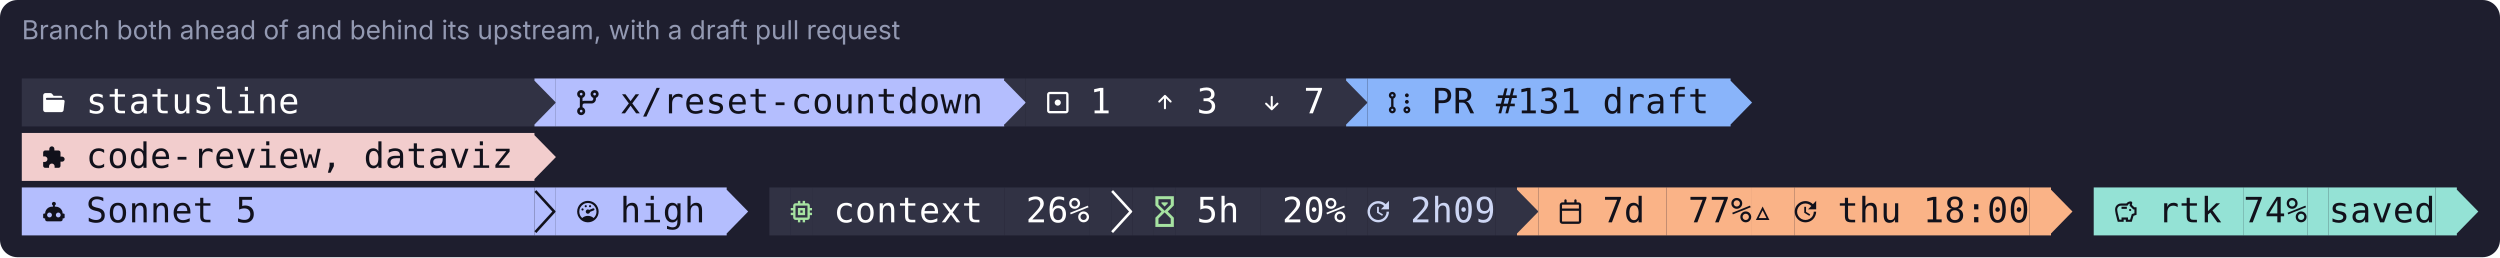
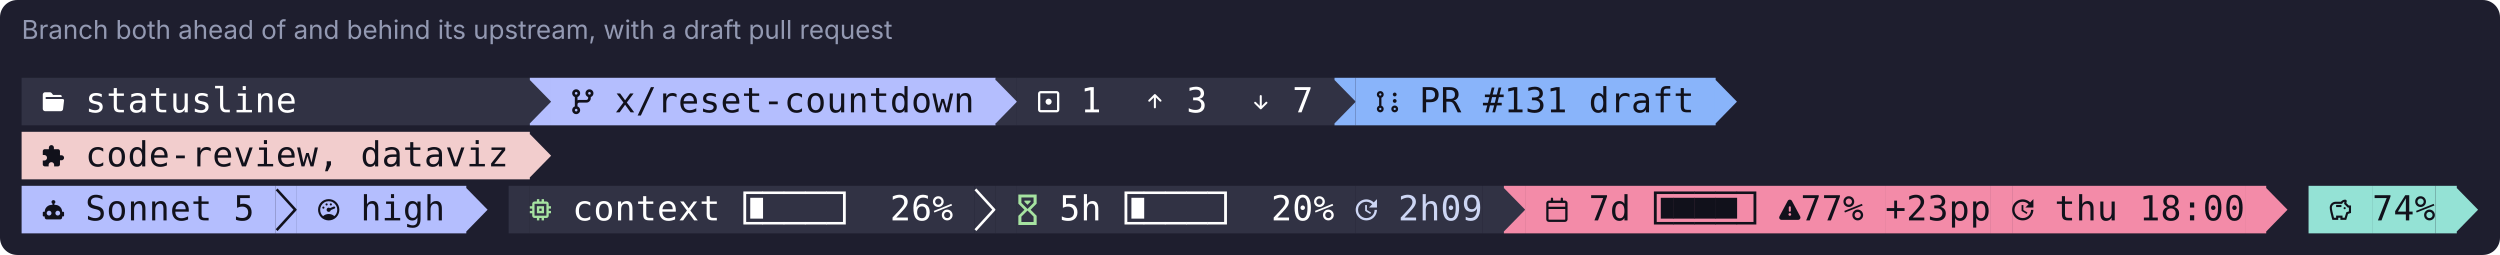
- <svg xmlns="http://www.w3.org/2000/svg" width="1147" height="118" viewBox="0 0 1147 118" role="img" aria-label="Branch both ahead of and behind its upstream, with a draft pull request">
-   <rect width="1147" height="118" rx="8" fill="#1e1e2e" />
+ <svg xmlns="http://www.w3.org/2000/svg" width="1157" height="118" viewBox="0 0 1157 118" role="img" aria-label="Branch both ahead of and behind its upstream, with a draft pull request">
+   <rect width="1157" height="118" rx="8" fill="#1e1e2e" />
  <text x="10" y="18" font-family="-apple-system,Segoe UI,system-ui,sans-serif" font-size="12" fill="#9399b2">Branch both ahead of and behind its upstream, with a draft pull request</text>
  <rect x="10.00" y="36" width="235.20" height="22" fill="rgb(49,50,68)" />
  <path d="M133 1134H400Q466 1134 507 1080L576 989Q582 981 591 981H991Q1022 981 1045 959Q1068 936 1067 905V867H210Q187 867 170.0 850.0Q153 833 153 810Q153 786 170.0 769.0Q187 752 210 752H1123Q1154 752 1177 730Q1200 707 1199 676Q1199 670 1199 667L1144 200Q1144 144 1105.0 105.0Q1066 66 1010 66H133Q78 66 39.0 105.0Q0 144 0 200V1000Q0 1056 39.0 1095.0Q78 1134 133 1134Z" fill="rgb(255,255,255)" transform="translate(19.80 52.00) scale(0.00821 -0.00821)" />
  <text x="44.30" y="52" text-anchor="middle" font-family="ui-monospace,SFMono-Regular,Menlo,Consolas,monospace" font-size="16" fill="rgb(255,255,255)">s</text>
  <text x="54.10" y="52" text-anchor="middle" font-family="ui-monospace,SFMono-Regular,Menlo,Consolas,monospace" font-size="16" fill="rgb(255,255,255)">t</text>
  <text x="63.90" y="52" text-anchor="middle" font-family="ui-monospace,SFMono-Regular,Menlo,Consolas,monospace" font-size="16" fill="rgb(255,255,255)">a</text>
  <text x="73.70" y="52" text-anchor="middle" font-family="ui-monospace,SFMono-Regular,Menlo,Consolas,monospace" font-size="16" fill="rgb(255,255,255)">t</text>
  <text x="83.50" y="52" text-anchor="middle" font-family="ui-monospace,SFMono-Regular,Menlo,Consolas,monospace" font-size="16" fill="rgb(255,255,255)">u</text>
  <text x="93.30" y="52" text-anchor="middle" font-family="ui-monospace,SFMono-Regular,Menlo,Consolas,monospace" font-size="16" fill="rgb(255,255,255)">s</text>
  <text x="103.10" y="52" text-anchor="middle" font-family="ui-monospace,SFMono-Regular,Menlo,Consolas,monospace" font-size="16" fill="rgb(255,255,255)">l</text>
  <text x="112.90" y="52" text-anchor="middle" font-family="ui-monospace,SFMono-Regular,Menlo,Consolas,monospace" font-size="16" fill="rgb(255,255,255)">i</text>
  <text x="122.70" y="52" text-anchor="middle" font-family="ui-monospace,SFMono-Regular,Menlo,Consolas,monospace" font-size="16" fill="rgb(255,255,255)">n</text>
  <text x="132.50" y="52" text-anchor="middle" font-family="ui-monospace,SFMono-Regular,Menlo,Consolas,monospace" font-size="16" fill="rgb(255,255,255)">e</text>
  <rect x="245.20" y="36" width="9.80" height="22" fill="rgb(180,190,254)" />
  <path d="M-72 1812H13L1200 602L13 -612H-72Z" fill="rgb(49,50,68)" transform="translate(245.20 52.00) scale(0.00821 -0.00821)" />
  <rect x="255.00" y="36" width="205.80" height="22" fill="rgb(180,190,254)" />
  <path d="M750 1076Q750 1168 816.0 1234.0Q882 1300 975.0 1300.0Q1068 1300 1134.0 1234.0Q1200 1168 1200 1076Q1200 1004 1158 944Q1116 886 1049 864V800Q1049 698 976 624Q903 550 800 550H400Q359 550 329 522Q299 492 300 450V338Q366 314 408.0 256.0Q450 198 450 126Q450 32 384.0 -34.0Q318 -100 225 -100Q132 -100 66 -34Q0 32 0 126Q0 198 42.0 256.0Q84 314 150 338V864Q84 888 42.0 946.0Q0 1004 0 1076Q0 1168 66.0 1234.0Q132 1300 225.0 1300.0Q318 1300 384.0 1234.0Q450 1168 450 1076Q450 1004 408.0 946.0Q366 888 300 864V680Q348 700 400 700H800Q841 700 871.0 730.0Q901 760 900 800V864Q834 888 792.0 946.0Q750 1004 750 1076ZM225 1000Q255 1000 277.0 1022.0Q299 1044 300 1076Q300 1106 278.0 1128.0Q256 1150 225.0 1150.0Q194 1150 172.0 1128.0Q150 1106 150.0 1075.0Q150 1044 172.0 1022.0Q194 1000 225 1000ZM975 1000Q1005 1000 1027.0 1022.0Q1049 1044 1049.0 1075.0Q1049 1106 1028 1128Q1006 1150 975.0 1150.0Q944 1150 922.0 1128.0Q900 1106 900.0 1075.0Q900 1044 922.0 1022.0Q944 1000 975 1000ZM225 50Q255 50 277 72Q299 94 300 126Q300 156 278.0 178.0Q256 200 225.0 200.0Q194 200 172.0 178.0Q150 156 150.0 125.0Q150 94 172.0 72.0Q194 50 225 50Z" fill="rgb(17,17,27)" transform="translate(264.80 52.00) scale(0.00821 -0.00821)" />
  <text x="289.30" y="52" text-anchor="middle" font-family="ui-monospace,SFMono-Regular,Menlo,Consolas,monospace" font-size="16" fill="rgb(17,17,27)">x</text>
  <text x="299.10" y="52" text-anchor="middle" font-family="ui-monospace,SFMono-Regular,Menlo,Consolas,monospace" font-size="16" fill="rgb(17,17,27)">/</text>
  <text x="308.90" y="52" text-anchor="middle" font-family="ui-monospace,SFMono-Regular,Menlo,Consolas,monospace" font-size="16" fill="rgb(17,17,27)">r</text>
  <text x="318.70" y="52" text-anchor="middle" font-family="ui-monospace,SFMono-Regular,Menlo,Consolas,monospace" font-size="16" fill="rgb(17,17,27)">e</text>
  <text x="328.50" y="52" text-anchor="middle" font-family="ui-monospace,SFMono-Regular,Menlo,Consolas,monospace" font-size="16" fill="rgb(17,17,27)">s</text>
  <text x="338.30" y="52" text-anchor="middle" font-family="ui-monospace,SFMono-Regular,Menlo,Consolas,monospace" font-size="16" fill="rgb(17,17,27)">e</text>
  <text x="348.10" y="52" text-anchor="middle" font-family="ui-monospace,SFMono-Regular,Menlo,Consolas,monospace" font-size="16" fill="rgb(17,17,27)">t</text>
  <text x="357.90" y="52" text-anchor="middle" font-family="ui-monospace,SFMono-Regular,Menlo,Consolas,monospace" font-size="16" fill="rgb(17,17,27)">-</text>
  <text x="367.70" y="52" text-anchor="middle" font-family="ui-monospace,SFMono-Regular,Menlo,Consolas,monospace" font-size="16" fill="rgb(17,17,27)">c</text>
  <text x="377.50" y="52" text-anchor="middle" font-family="ui-monospace,SFMono-Regular,Menlo,Consolas,monospace" font-size="16" fill="rgb(17,17,27)">o</text>
  <text x="387.30" y="52" text-anchor="middle" font-family="ui-monospace,SFMono-Regular,Menlo,Consolas,monospace" font-size="16" fill="rgb(17,17,27)">u</text>
  <text x="397.10" y="52" text-anchor="middle" font-family="ui-monospace,SFMono-Regular,Menlo,Consolas,monospace" font-size="16" fill="rgb(17,17,27)">n</text>
  <text x="406.90" y="52" text-anchor="middle" font-family="ui-monospace,SFMono-Regular,Menlo,Consolas,monospace" font-size="16" fill="rgb(17,17,27)">t</text>
  <text x="416.70" y="52" text-anchor="middle" font-family="ui-monospace,SFMono-Regular,Menlo,Consolas,monospace" font-size="16" fill="rgb(17,17,27)">d</text>
  <text x="426.50" y="52" text-anchor="middle" font-family="ui-monospace,SFMono-Regular,Menlo,Consolas,monospace" font-size="16" fill="rgb(17,17,27)">o</text>
  <text x="436.30" y="52" text-anchor="middle" font-family="ui-monospace,SFMono-Regular,Menlo,Consolas,monospace" font-size="16" fill="rgb(17,17,27)">w</text>
  <text x="446.10" y="52" text-anchor="middle" font-family="ui-monospace,SFMono-Regular,Menlo,Consolas,monospace" font-size="16" fill="rgb(17,17,27)">n</text>
  <rect x="460.80" y="36" width="9.80" height="22" fill="rgb(49,50,68)" />
  <path d="M-72 1812H13L1200 602L13 -612H-72Z" fill="rgb(180,190,254)" transform="translate(460.80 52.00) scale(0.00821 -0.00821)" />
  <rect x="470.60" y="36" width="147.00" height="22" fill="rgb(49,50,68)" />
  <path d="M1050 1200Q1112 1200 1156 1157Q1200 1113 1200 1050V150Q1200 87 1156 44Q1112 0 1050 0H150Q88 0 44.0 44.0Q0 88 0 150V1050Q0 1113 44.0 1157.0Q88 1201 150 1200ZM150 1072Q142 1072 134 1065Q128 1059 128 1050V150Q128 141 134.0 135.0Q140 129 150 129H1050Q1058 129 1066 135Q1070 141 1070 150V1050Q1070 1059 1066 1065Q1060 1071 1050 1072ZM600 429H596Q524 429 474.0 479.0Q424 529 424.0 600.0Q424 671 474.0 721.0Q524 771 596 771H600Q670 770 719.0 720.0Q768 670 768.0 600.0Q768 530 719.0 480.0Q670 430 600 429Z" fill="rgb(255,255,255)" transform="translate(480.40 52.00) scale(0.00821 -0.00821)" />
  <text x="504.90" y="52" text-anchor="middle" font-family="ui-monospace,SFMono-Regular,Menlo,Consolas,monospace" font-size="16" fill="rgb(255,255,255)">1</text>
  <path d="M260 616Q244 634 244 656Q244 680 260 696L580 1016Q596 1032 618 1032Q642 1032 658 1016L978 696Q992 680 992 658Q992 634 976 618Q960 602 936 602Q914 602 898 616L676 840V282Q676 258 658 242Q642 226 619.0 226.0Q596 226 580 242Q562 258 562 282V840L340 616Q324 600 300.0 600.0Q276 600 260 616Z" fill="rgb(255,255,255)" transform="translate(529.40 52.00) scale(0.00821 -0.00821)" />
  <text x="553.90" y="52" text-anchor="middle" font-family="ui-monospace,SFMono-Regular,Menlo,Consolas,monospace" font-size="16" fill="rgb(255,255,255)">3</text>
  <path d="M994 544Q994 520 978 504L658 186Q642 168 618 170Q596 170 580 186L260 504Q246 522 246 542Q246 566 262 582Q278 598 302 598Q324 598 340 584L562 362V920Q562 942 580 958Q596 976 618 976Q642 976 659.0 959.0Q676 942 676 920V362L898 584Q914 600 937.0 600.0Q960 600 977.0 583.0Q994 566 994 544Z" fill="rgb(255,255,255)" transform="translate(578.40 52.00) scale(0.00821 -0.00821)" />
  <text x="602.90" y="52" text-anchor="middle" font-family="ui-monospace,SFMono-Regular,Menlo,Consolas,monospace" font-size="16" fill="rgb(255,255,255)">7</text>
  <rect x="617.60" y="36" width="9.80" height="22" fill="rgb(137,180,250)" />
  <path d="M-72 1812H13L1200 602L13 -612H-72Z" fill="rgb(49,50,68)" transform="translate(617.60 52.00) scale(0.00821 -0.00821)" />
  <rect x="627.40" y="36" width="166.60" height="22" fill="rgb(137,180,250)" />
  <path d="M331 1144Q387 1087 387 1008Q387 946 351.0 896.0Q315 846 259 826V375Q315 355 351.0 305.0Q387 255 387 193Q387 114 330.0 57.0Q273 0 193 0Q115 0 58.0 57.0Q1 114 1 193Q1 255 37.0 305.0Q73 355 129 375V826Q73 846 37 896Q1 946 1 1007Q1 1086 57 1144Q115 1200 194.0 1200.0Q273 1200 331 1144ZM871 57Q815 114 815 193Q815 272 871 329Q929 386 1009 386Q1087 386 1144.0 329.0Q1201 272 1201 193Q1201 114 1145 57Q1087 0 1008.0 0.0Q929 0 871 57ZM193 943Q221 943 240.0 962.0Q259 981 259 1008Q259 1034 240.0 1053.0Q221 1072 194.0 1072.0Q167 1072 149 1053Q129 1035 129.0 1008.0Q129 981 148.0 962.0Q167 943 193 943ZM149 239Q129 220 129.0 193.0Q129 166 148.0 147.0Q167 128 193 129Q221 129 239 147Q259 166 259 193Q259 219 240.0 238.0Q221 257 194.0 257.0Q167 257 149 239ZM943 193Q943 166 962.0 147.0Q981 128 1009 129Q1035 129 1053 147Q1071 166 1071.0 193.0Q1071 220 1053 239Q1035 257 1008.0 257.0Q981 257 962.0 238.0Q943 219 943 193ZM1009 536Q965 536 933 567Q901 599 901.0 643.0Q901 687 933 719Q963 750 1009 750Q1053 750 1083 719Q1115 687 1115.0 643.0Q1115 599 1084.0 567.0Q1053 535 1009 536ZM933 932Q901 964 901.0 1008.0Q901 1052 932.0 1083.0Q963 1114 1009 1115Q1053 1115 1083 1083Q1115 1052 1115.0 1008.0Q1115 964 1084.0 932.0Q1053 900 1009.0 900.0Q965 900 933 932Z" fill="rgb(17,17,27)" transform="translate(637.20 52.00) scale(0.00821 -0.00821)" />
  <text x="661.70" y="52" text-anchor="middle" font-family="ui-monospace,SFMono-Regular,Menlo,Consolas,monospace" font-size="16" fill="rgb(17,17,27)">P</text>
  <text x="671.50" y="52" text-anchor="middle" font-family="ui-monospace,SFMono-Regular,Menlo,Consolas,monospace" font-size="16" fill="rgb(17,17,27)">R</text>
  <text x="691.10" y="52" text-anchor="middle" font-family="ui-monospace,SFMono-Regular,Menlo,Consolas,monospace" font-size="16" fill="rgb(17,17,27)">#</text>
  <text x="700.90" y="52" text-anchor="middle" font-family="ui-monospace,SFMono-Regular,Menlo,Consolas,monospace" font-size="16" fill="rgb(17,17,27)">1</text>
  <text x="710.70" y="52" text-anchor="middle" font-family="ui-monospace,SFMono-Regular,Menlo,Consolas,monospace" font-size="16" fill="rgb(17,17,27)">3</text>
  <text x="720.50" y="52" text-anchor="middle" font-family="ui-monospace,SFMono-Regular,Menlo,Consolas,monospace" font-size="16" fill="rgb(17,17,27)">1</text>
  <text x="740.10" y="52" text-anchor="middle" font-family="ui-monospace,SFMono-Regular,Menlo,Consolas,monospace" font-size="16" fill="rgb(17,17,27)">d</text>
  <text x="749.90" y="52" text-anchor="middle" font-family="ui-monospace,SFMono-Regular,Menlo,Consolas,monospace" font-size="16" fill="rgb(17,17,27)">r</text>
  <text x="759.70" y="52" text-anchor="middle" font-family="ui-monospace,SFMono-Regular,Menlo,Consolas,monospace" font-size="16" fill="rgb(17,17,27)">a</text>
  <text x="769.50" y="52" text-anchor="middle" font-family="ui-monospace,SFMono-Regular,Menlo,Consolas,monospace" font-size="16" fill="rgb(17,17,27)">f</text>
  <text x="779.30" y="52" text-anchor="middle" font-family="ui-monospace,SFMono-Regular,Menlo,Consolas,monospace" font-size="16" fill="rgb(17,17,27)">t</text>
  <path d="M-72 1812H13L1200 602L13 -612H-72Z" fill="rgb(137,180,250)" transform="translate(794.00 52.00) scale(0.00821 -0.00821)" />
  <rect x="10.00" y="61" width="235.20" height="22" fill="rgb(242,205,205)" />
  <path d="M1055 626H969V857Q969 903 935.5 936.5Q902 970 857 970H627V1056Q627 1115 585.5 1157.5Q544 1200 485.0 1200.0Q426 1200 384.5 1157.0Q343 1114 343 1056V970H113Q67 970 33.5 936.5Q0 903 0 857V640H86Q150 640 194.5 594.5Q239 549 239.0 484.5Q239 420 194.5 374.5Q150 329 86 329H0V112Q0 66 33.5 33.0Q67 0 113 0H329V86Q329 150 375.0 194.0Q421 238 485.0 238.0Q549 238 594.5 194.0Q640 150 640 86V0H857Q903 0 936.0 33.5Q969 67 969 112V343H1055Q1114 343 1157.0 384.5Q1200 426 1200.0 484.5Q1200 543 1157.0 584.5Q1114 626 1055 626Z" fill="rgb(17,17,27)" transform="translate(19.80 77.00) scale(0.00821 -0.00821)" />
  <text x="44.30" y="77" text-anchor="middle" font-family="ui-monospace,SFMono-Regular,Menlo,Consolas,monospace" font-size="16" fill="rgb(17,17,27)">c</text>
  <text x="54.10" y="77" text-anchor="middle" font-family="ui-monospace,SFMono-Regular,Menlo,Consolas,monospace" font-size="16" fill="rgb(17,17,27)">o</text>
  <text x="63.90" y="77" text-anchor="middle" font-family="ui-monospace,SFMono-Regular,Menlo,Consolas,monospace" font-size="16" fill="rgb(17,17,27)">d</text>
  <text x="73.70" y="77" text-anchor="middle" font-family="ui-monospace,SFMono-Regular,Menlo,Consolas,monospace" font-size="16" fill="rgb(17,17,27)">e</text>
  <text x="83.50" y="77" text-anchor="middle" font-family="ui-monospace,SFMono-Regular,Menlo,Consolas,monospace" font-size="16" fill="rgb(17,17,27)">-</text>
  <text x="93.30" y="77" text-anchor="middle" font-family="ui-monospace,SFMono-Regular,Menlo,Consolas,monospace" font-size="16" fill="rgb(17,17,27)">r</text>
  <text x="103.10" y="77" text-anchor="middle" font-family="ui-monospace,SFMono-Regular,Menlo,Consolas,monospace" font-size="16" fill="rgb(17,17,27)">e</text>
  <text x="112.90" y="77" text-anchor="middle" font-family="ui-monospace,SFMono-Regular,Menlo,Consolas,monospace" font-size="16" fill="rgb(17,17,27)">v</text>
  <text x="122.70" y="77" text-anchor="middle" font-family="ui-monospace,SFMono-Regular,Menlo,Consolas,monospace" font-size="16" fill="rgb(17,17,27)">i</text>
  <text x="132.50" y="77" text-anchor="middle" font-family="ui-monospace,SFMono-Regular,Menlo,Consolas,monospace" font-size="16" fill="rgb(17,17,27)">e</text>
  <text x="142.30" y="77" text-anchor="middle" font-family="ui-monospace,SFMono-Regular,Menlo,Consolas,monospace" font-size="16" fill="rgb(17,17,27)">w</text>
  <text x="152.10" y="77" text-anchor="middle" font-family="ui-monospace,SFMono-Regular,Menlo,Consolas,monospace" font-size="16" fill="rgb(17,17,27)">,</text>
  <text x="171.70" y="77" text-anchor="middle" font-family="ui-monospace,SFMono-Regular,Menlo,Consolas,monospace" font-size="16" fill="rgb(17,17,27)">d</text>
  <text x="181.50" y="77" text-anchor="middle" font-family="ui-monospace,SFMono-Regular,Menlo,Consolas,monospace" font-size="16" fill="rgb(17,17,27)">a</text>
  <text x="191.30" y="77" text-anchor="middle" font-family="ui-monospace,SFMono-Regular,Menlo,Consolas,monospace" font-size="16" fill="rgb(17,17,27)">t</text>
  <text x="201.10" y="77" text-anchor="middle" font-family="ui-monospace,SFMono-Regular,Menlo,Consolas,monospace" font-size="16" fill="rgb(17,17,27)">a</text>
  <text x="210.90" y="77" text-anchor="middle" font-family="ui-monospace,SFMono-Regular,Menlo,Consolas,monospace" font-size="16" fill="rgb(17,17,27)">v</text>
  <text x="220.70" y="77" text-anchor="middle" font-family="ui-monospace,SFMono-Regular,Menlo,Consolas,monospace" font-size="16" fill="rgb(17,17,27)">i</text>
  <text x="230.50" y="77" text-anchor="middle" font-family="ui-monospace,SFMono-Regular,Menlo,Consolas,monospace" font-size="16" fill="rgb(17,17,27)">z</text>
  <path d="M-72 1812H13L1200 602L13 -612H-72Z" fill="rgb(242,205,205)" transform="translate(245.20 77.00) scale(0.00821 -0.00821)" />
-   <rect x="10.00" y="86" width="235.20" height="22" fill="rgb(180,190,254)" />
+   <rect x="10.00" y="86" width="117.60" height="22" fill="rgb(180,190,254)" />
  <path d="M600 1144Q646 1144 678.0 1112.0Q710 1080 710 1037Q710 1006 694.0 980.5Q678 955 654 943V874H710Q812 874 900.0 821.5Q988 769 1039.0 682.0Q1090 595 1090 490H1144Q1166 490 1183.0 475.0Q1200 460 1200 437V274Q1200 251 1183.0 235.5Q1166 220 1144 220H1090V164Q1090 120 1058.0 88.0Q1026 56 980 56H220Q174 56 142.0 88.0Q110 120 110 164V220H56Q34 220 17.0 235.0Q0 250 0 274V437Q0 460 16.0 475.0Q32 490 56 490H110Q110 595 161.0 682.0Q212 769 300.0 821.5Q388 874 490 874H546V943Q522 956 506.0 981.0Q490 1006 490 1037Q490 1081 522.0 1112.5Q554 1144 600 1144ZM354 546Q298 546 259.0 505.5Q220 465 220.0 409.0Q220 353 259.0 313.5Q298 274 354.0 274.0Q410 274 450.0 313.5Q490 353 490.0 409.0Q490 465 450.0 505.5Q410 546 354 546ZM846 546Q790 546 750.0 505.5Q710 465 710.0 409.0Q710 353 749.0 313.5Q788 274 844.0 274.0Q900 274 940.0 313.5Q980 353 980.0 409.0Q980 465 941.0 505.5Q902 546 846 546Z" fill="rgb(17,17,27)" transform="translate(19.80 102.00) scale(0.00821 -0.00821)" />
  <text x="44.30" y="102" text-anchor="middle" font-family="ui-monospace,SFMono-Regular,Menlo,Consolas,monospace" font-size="16" fill="rgb(17,17,27)">S</text>
  <text x="54.10" y="102" text-anchor="middle" font-family="ui-monospace,SFMono-Regular,Menlo,Consolas,monospace" font-size="16" fill="rgb(17,17,27)">o</text>
  <text x="63.90" y="102" text-anchor="middle" font-family="ui-monospace,SFMono-Regular,Menlo,Consolas,monospace" font-size="16" fill="rgb(17,17,27)">n</text>
  <text x="73.70" y="102" text-anchor="middle" font-family="ui-monospace,SFMono-Regular,Menlo,Consolas,monospace" font-size="16" fill="rgb(17,17,27)">n</text>
  <text x="83.50" y="102" text-anchor="middle" font-family="ui-monospace,SFMono-Regular,Menlo,Consolas,monospace" font-size="16" fill="rgb(17,17,27)">e</text>
  <text x="93.30" y="102" text-anchor="middle" font-family="ui-monospace,SFMono-Regular,Menlo,Consolas,monospace" font-size="16" fill="rgb(17,17,27)">t</text>
  <text x="112.90" y="102" text-anchor="middle" font-family="ui-monospace,SFMono-Regular,Menlo,Consolas,monospace" font-size="16" fill="rgb(17,17,27)">5</text>
-   <rect x="245.20" y="86" width="9.80" height="22" fill="rgb(180,190,254)" />
-   <path d="M0 1700 104 1800 1199 602 104 -600 0 -496 1000 602Z" fill="rgb(17,17,27)" transform="translate(245.20 102.00) scale(0.00821 -0.00821)" />
-   <rect x="255.00" y="86" width="78.40" height="22" fill="rgb(180,190,254)" />
-   <path d="M600 1200Q482 1200 370.5 1155.0Q259 1110 174.5 1025.5Q90 941 45.0 829.5Q0 718 0.0 599.5Q0 481 45.0 370.0Q90 259 174.5 174.5Q259 90 370.5 45.0Q482 0 600.0 0.0Q718 0 829.5 45.0Q941 90 1025.0 174.5Q1109 259 1154.5 370.0Q1200 481 1200.0 599.5Q1200 718 1154.5 829.5Q1109 941 1025.0 1025.5Q941 1110 829.5 1155.0Q718 1200 600 1200ZM600 1082Q729 1082 840.5 1017.0Q952 952 1016.5 840.5Q1081 729 1081 600Q1081 493 1039.0 400.0Q997 307 918 240Q856 299 773.0 330.0Q690 361 600 361Q420 361 282 240Q203 307 161.0 400.0Q119 493 119 600Q119 729 183.5 840.5Q248 952 359.5 1017.0Q471 1082 600 1082ZM479 961Q454 961 437.0 944.0Q420 927 420.0 901.5Q420 876 437.0 858.0Q454 840 479.5 840.0Q505 840 523.0 858.0Q541 876 541.0 901.5Q541 927 522.5 944.0Q504 961 479 961ZM721 961Q696 961 677.5 944.0Q659 927 659.0 901.5Q659 876 677.0 858.0Q695 840 720.5 840.0Q746 840 763.0 858.0Q780 876 780.0 901.5Q780 927 763.0 944.0Q746 961 721 961ZM907 783Q899 783 885 780L673 693Q648 713 615.5 718.5Q583 724 555 710Q510 693 490.5 646.5Q471 600 489.0 555.0Q507 510 553.5 490.0Q600 470 645 490Q676 501 695.5 526.5Q715 552 721 583L930 668Q952 676 962.0 700.0Q972 724 963 746Q955 763 939.5 773.0Q924 783 907 783ZM298 780Q273 780 256.5 763.0Q240 746 240.0 721.0Q240 696 256.5 677.5Q273 659 298.5 659.0Q324 659 342.0 677.5Q360 696 360.0 721.0Q360 746 341.5 763.0Q323 780 298 780Z" fill="rgb(17,17,27)" transform="translate(264.80 102.00) scale(0.00821 -0.00821)" />
-   <text x="289.30" y="102" text-anchor="middle" font-family="ui-monospace,SFMono-Regular,Menlo,Consolas,monospace" font-size="16" fill="rgb(17,17,27)">h</text>
-   <text x="299.10" y="102" text-anchor="middle" font-family="ui-monospace,SFMono-Regular,Menlo,Consolas,monospace" font-size="16" fill="rgb(17,17,27)">i</text>
-   <text x="308.90" y="102" text-anchor="middle" font-family="ui-monospace,SFMono-Regular,Menlo,Consolas,monospace" font-size="16" fill="rgb(17,17,27)">g</text>
-   <text x="318.70" y="102" text-anchor="middle" font-family="ui-monospace,SFMono-Regular,Menlo,Consolas,monospace" font-size="16" fill="rgb(17,17,27)">h</text>
-   <path d="M-72 1812H13L1200 602L13 -612H-72Z" fill="rgb(180,190,254)" transform="translate(333.40 102.00) scale(0.00821 -0.00821)" />
-   <rect x="353.00" y="86" width="9.80" height="22" fill="rgb(49,50,68)" />
-   <rect x="362.80" y="86" width="9.80" height="22" fill="rgb(49,50,68)" />
-   <path d="M935 266H265V935H935ZM1200 666V800H1065V935Q1065 988 1026.0 1027.0Q987 1066 935 1066H800Q800 1065 800 1200H665V1066H534Q534 1065 534 1200H400V1066H265Q212 1066 173.5 1027.0Q135 988 135 935V800H0V666H135V534H0Q0 535 0 401H135V266Q135 213 174.0 174.0Q213 135 265 135H400V0H534V135H665V0H800V135H935Q988 135 1026.5 174.0Q1065 213 1065 266V401H1200V534H1065V666ZM665 534H534V666H665ZM800 800H400Q400 801 400 401H800Z" fill="rgb(166,227,161)" transform="translate(362.80 102.00) scale(0.00821 -0.00821)" />
-   <rect x="372.60" y="86" width="88.20" height="22" fill="rgb(49,50,68)" />
-   <text x="387.30" y="102" text-anchor="middle" font-family="ui-monospace,SFMono-Regular,Menlo,Consolas,monospace" font-size="16" fill="rgb(255,255,255)">c</text>
-   <text x="397.10" y="102" text-anchor="middle" font-family="ui-monospace,SFMono-Regular,Menlo,Consolas,monospace" font-size="16" fill="rgb(255,255,255)">o</text>
-   <text x="406.90" y="102" text-anchor="middle" font-family="ui-monospace,SFMono-Regular,Menlo,Consolas,monospace" font-size="16" fill="rgb(255,255,255)">n</text>
-   <text x="416.70" y="102" text-anchor="middle" font-family="ui-monospace,SFMono-Regular,Menlo,Consolas,monospace" font-size="16" fill="rgb(255,255,255)">t</text>
-   <text x="426.50" y="102" text-anchor="middle" font-family="ui-monospace,SFMono-Regular,Menlo,Consolas,monospace" font-size="16" fill="rgb(255,255,255)">e</text>
-   <text x="436.30" y="102" text-anchor="middle" font-family="ui-monospace,SFMono-Regular,Menlo,Consolas,monospace" font-size="16" fill="rgb(255,255,255)">x</text>
-   <text x="446.10" y="102" text-anchor="middle" font-family="ui-monospace,SFMono-Regular,Menlo,Consolas,monospace" font-size="16" fill="rgb(255,255,255)">t</text>
-   <rect x="460.80" y="86" width="39.20" height="22" fill="rgb(49,50,68)" />
-   <text x="475.50" y="102" text-anchor="middle" font-family="ui-monospace,SFMono-Regular,Menlo,Consolas,monospace" font-size="16" fill="rgb(255,255,255)">2</text>
-   <text x="485.30" y="102" text-anchor="middle" font-family="ui-monospace,SFMono-Regular,Menlo,Consolas,monospace" font-size="16" fill="rgb(255,255,255)">6</text>
-   <text x="495.10" y="102" text-anchor="middle" font-family="ui-monospace,SFMono-Regular,Menlo,Consolas,monospace" font-size="16" fill="rgb(255,255,255)">%</text>
-   <rect x="500.00" y="86" width="9.80" height="22" fill="rgb(49,50,68)" />
-   <rect x="509.80" y="86" width="9.80" height="22" fill="rgb(49,50,68)" />
-   <path d="M0 1700 104 1800 1199 602 104 -600 0 -496 1000 602Z" fill="rgb(255,255,255)" transform="translate(509.80 102.00) scale(0.00821 -0.00821)" />
-   <rect x="519.60" y="86" width="9.80" height="22" fill="rgb(49,50,68)" />
-   <rect x="529.40" y="86" width="9.80" height="22" fill="rgb(49,50,68)" />
-   <path d="M84 1459H1116V943L774 600Q772 600 1116 258V-259H84V258L426 600Q428 600 84 943ZM942 214 600 556 256 214V-89H942ZM600 645 942 988V1291H256V988ZM426 1117H774V1053L600 879L426 1053Z" fill="rgb(166,227,161)" transform="translate(529.40 102.00) scale(0.00821 -0.00821)" />
-   <rect x="539.20" y="86" width="39.20" height="22" fill="rgb(49,50,68)" />
-   <text x="553.90" y="102" text-anchor="middle" font-family="ui-monospace,SFMono-Regular,Menlo,Consolas,monospace" font-size="16" fill="rgb(255,255,255)">5</text>
-   <text x="563.70" y="102" text-anchor="middle" font-family="ui-monospace,SFMono-Regular,Menlo,Consolas,monospace" font-size="16" fill="rgb(255,255,255)">h</text>
-   <rect x="578.40" y="86" width="39.20" height="22" fill="rgb(49,50,68)" />
+   <rect x="127.60" y="86" width="9.80" height="22" fill="rgb(180,190,254)" />
+   <path d="M0 1700 104 1800 1199 602 104 -600 0 -496 1000 602Z" fill="rgb(17,17,27)" transform="translate(127.60 102.00) scale(0.00821 -0.00821)" />
+   <rect x="137.40" y="86" width="78.40" height="22" fill="rgb(180,190,254)" />
+   <path d="M600 1200Q482 1200 370.5 1155.0Q259 1110 174.5 1025.5Q90 941 45.0 829.5Q0 718 0.0 599.5Q0 481 45.0 370.0Q90 259 174.5 174.5Q259 90 370.5 45.0Q482 0 600.0 0.0Q718 0 829.5 45.0Q941 90 1025.0 174.5Q1109 259 1154.5 370.0Q1200 481 1200.0 599.5Q1200 718 1154.5 829.5Q1109 941 1025.0 1025.5Q941 1110 829.5 1155.0Q718 1200 600 1200ZM600 1082Q729 1082 840.5 1017.0Q952 952 1016.5 840.5Q1081 729 1081 600Q1081 493 1039.0 400.0Q997 307 918 240Q856 299 773.0 330.0Q690 361 600 361Q420 361 282 240Q203 307 161.0 400.0Q119 493 119 600Q119 729 183.5 840.5Q248 952 359.5 1017.0Q471 1082 600 1082ZM479 961Q454 961 437.0 944.0Q420 927 420.0 901.5Q420 876 437.0 858.0Q454 840 479.5 840.0Q505 840 523.0 858.0Q541 876 541.0 901.5Q541 927 522.5 944.0Q504 961 479 961ZM721 961Q696 961 677.5 944.0Q659 927 659.0 901.5Q659 876 677.0 858.0Q695 840 720.5 840.0Q746 840 763.0 858.0Q780 876 780.0 901.5Q780 927 763.0 944.0Q746 961 721 961ZM907 783Q899 783 885 780L673 693Q648 713 615.5 718.5Q583 724 555 710Q510 693 490.5 646.5Q471 600 489.0 555.0Q507 510 553.5 490.0Q600 470 645 490Q676 501 695.5 526.5Q715 552 721 583L930 668Q952 676 962.0 700.0Q972 724 963 746Q955 763 939.5 773.0Q924 783 907 783ZM298 780Q273 780 256.5 763.0Q240 746 240.0 721.0Q240 696 256.5 677.5Q273 659 298.5 659.0Q324 659 342.0 677.5Q360 696 360.0 721.0Q360 746 341.5 763.0Q323 780 298 780Z" fill="rgb(17,17,27)" transform="translate(147.20 102.00) scale(0.00821 -0.00821)" />
+   <text x="171.70" y="102" text-anchor="middle" font-family="ui-monospace,SFMono-Regular,Menlo,Consolas,monospace" font-size="16" fill="rgb(17,17,27)">h</text>
+   <text x="181.50" y="102" text-anchor="middle" font-family="ui-monospace,SFMono-Regular,Menlo,Consolas,monospace" font-size="16" fill="rgb(17,17,27)">i</text>
+   <text x="191.30" y="102" text-anchor="middle" font-family="ui-monospace,SFMono-Regular,Menlo,Consolas,monospace" font-size="16" fill="rgb(17,17,27)">g</text>
+   <text x="201.10" y="102" text-anchor="middle" font-family="ui-monospace,SFMono-Regular,Menlo,Consolas,monospace" font-size="16" fill="rgb(17,17,27)">h</text>
+   <path d="M-72 1812H13L1200 602L13 -612H-72Z" fill="rgb(180,190,254)" transform="translate(215.80 102.00) scale(0.00821 -0.00821)" />
+   <rect x="235.40" y="86" width="9.80" height="22" fill="rgb(49,50,68)" />
+   <rect x="245.20" y="86" width="9.80" height="22" fill="rgb(49,50,68)" />
+   <path d="M935 266H265V935H935ZM1200 666V800H1065V935Q1065 988 1026.0 1027.0Q987 1066 935 1066H800Q800 1065 800 1200H665V1066H534Q534 1065 534 1200H400V1066H265Q212 1066 173.5 1027.0Q135 988 135 935V800H0V666H135V534H0Q0 535 0 401H135V266Q135 213 174.0 174.0Q213 135 265 135H400V0H534V135H665V0H800V135H935Q988 135 1026.5 174.0Q1065 213 1065 266V401H1200V534H1065V666ZM665 534H534V666H665ZM800 800H400Q400 801 400 401H800Z" fill="rgb(166,227,161)" transform="translate(245.20 102.00) scale(0.00821 -0.00821)" />
+   <rect x="255.00" y="86" width="196.00" height="22" fill="rgb(49,50,68)" />
+   <text x="269.70" y="102" text-anchor="middle" font-family="ui-monospace,SFMono-Regular,Menlo,Consolas,monospace" font-size="16" fill="rgb(255,255,255)">c</text>
+   <text x="279.50" y="102" text-anchor="middle" font-family="ui-monospace,SFMono-Regular,Menlo,Consolas,monospace" font-size="16" fill="rgb(255,255,255)">o</text>
+   <text x="289.30" y="102" text-anchor="middle" font-family="ui-monospace,SFMono-Regular,Menlo,Consolas,monospace" font-size="16" fill="rgb(255,255,255)">n</text>
+   <text x="299.10" y="102" text-anchor="middle" font-family="ui-monospace,SFMono-Regular,Menlo,Consolas,monospace" font-size="16" fill="rgb(255,255,255)">t</text>
+   <text x="308.90" y="102" text-anchor="middle" font-family="ui-monospace,SFMono-Regular,Menlo,Consolas,monospace" font-size="16" fill="rgb(255,255,255)">e</text>
+   <text x="318.70" y="102" text-anchor="middle" font-family="ui-monospace,SFMono-Regular,Menlo,Consolas,monospace" font-size="16" fill="rgb(255,255,255)">x</text>
+   <text x="328.50" y="102" text-anchor="middle" font-family="ui-monospace,SFMono-Regular,Menlo,Consolas,monospace" font-size="16" fill="rgb(255,255,255)">t</text>
+   <path d="M1210 -88V-231H100V1631H1210V1486H259V-88ZM489 1274H1210V100H489Z" fill="rgb(255,255,255)" transform="translate(343.20 102.00) scale(0.00821 -0.00821)" />
+   <path d="M-10 1631H1210V1486H-10ZM-10 -88H1210V-231H-10Z" fill="rgb(255,255,255)" transform="translate(353.00 102.00) scale(0.00821 -0.00821)" />
+   <path d="M-10 1631H1210V1486H-10ZM-10 -88H1210V-231H-10Z" fill="rgb(255,255,255)" transform="translate(362.80 102.00) scale(0.00821 -0.00821)" />
+   <path d="M-10 1631H1210V1486H-10ZM-10 -88H1210V-231H-10Z" fill="rgb(255,255,255)" transform="translate(372.60 102.00) scale(0.00821 -0.00821)" />
+   <path d="M-10.0 -88.0V-231.0H1100.0V1631.0H-10.0V1486.0H941.0V-88.0Z" fill="rgb(255,255,255)" transform="translate(382.40 102.00) scale(0.00821 -0.00821)" />
+   <text x="416.70" y="102" text-anchor="middle" font-family="ui-monospace,SFMono-Regular,Menlo,Consolas,monospace" font-size="16" fill="rgb(255,255,255)">2</text>
+   <text x="426.50" y="102" text-anchor="middle" font-family="ui-monospace,SFMono-Regular,Menlo,Consolas,monospace" font-size="16" fill="rgb(255,255,255)">6</text>
+   <text x="436.30" y="102" text-anchor="middle" font-family="ui-monospace,SFMono-Regular,Menlo,Consolas,monospace" font-size="16" fill="rgb(255,255,255)">%</text>
+   <rect x="451.00" y="86" width="9.80" height="22" fill="rgb(49,50,68)" />
+   <path d="M0 1700 104 1800 1199 602 104 -600 0 -496 1000 602Z" fill="rgb(255,255,255)" transform="translate(451.00 102.00) scale(0.00821 -0.00821)" />
+   <rect x="460.80" y="86" width="9.80" height="22" fill="rgb(49,50,68)" />
+   <rect x="470.60" y="86" width="9.80" height="22" fill="rgb(49,50,68)" />
+   <path d="M84 1459H1116V943L774 600Q772 600 1116 258V-259H84V258L426 600Q428 600 84 943ZM942 214 600 556 256 214V-89H942ZM600 645 942 988V1291H256V988ZM426 1117H774V1053L600 879L426 1053Z" fill="rgb(166,227,161)" transform="translate(470.60 102.00) scale(0.00821 -0.00821)" />
+   <rect x="480.40" y="86" width="147.00" height="22" fill="rgb(49,50,68)" />
+   <text x="495.10" y="102" text-anchor="middle" font-family="ui-monospace,SFMono-Regular,Menlo,Consolas,monospace" font-size="16" fill="rgb(255,255,255)">5</text>
+   <text x="504.90" y="102" text-anchor="middle" font-family="ui-monospace,SFMono-Regular,Menlo,Consolas,monospace" font-size="16" fill="rgb(255,255,255)">h</text>
+   <path d="M1210 -88V-231H100V1631H1210V1486H259V-88ZM489 1274H1210V100H489Z" fill="rgb(255,255,255)" transform="translate(519.60 102.00) scale(0.00821 -0.00821)" />
+   <path d="M-10 1631H1210V1486H-10ZM-10 -88H1210V-231H-10Z" fill="rgb(255,255,255)" transform="translate(529.40 102.00) scale(0.00821 -0.00821)" />
+   <path d="M-10 1631H1210V1486H-10ZM-10 -88H1210V-231H-10Z" fill="rgb(255,255,255)" transform="translate(539.20 102.00) scale(0.00821 -0.00821)" />
+   <path d="M-10 1631H1210V1486H-10ZM-10 -88H1210V-231H-10Z" fill="rgb(255,255,255)" transform="translate(549.00 102.00) scale(0.00821 -0.00821)" />
+   <path d="M-10.0 -88.0V-231.0H1100.0V1631.0H-10.0V1486.0H941.0V-88.0Z" fill="rgb(255,255,255)" transform="translate(558.80 102.00) scale(0.00821 -0.00821)" />
  <text x="593.10" y="102" text-anchor="middle" font-family="ui-monospace,SFMono-Regular,Menlo,Consolas,monospace" font-size="16" fill="rgb(255,255,255)">2</text>
  <text x="602.90" y="102" text-anchor="middle" font-family="ui-monospace,SFMono-Regular,Menlo,Consolas,monospace" font-size="16" fill="rgb(255,255,255)">0</text>
  <text x="612.70" y="102" text-anchor="middle" font-family="ui-monospace,SFMono-Regular,Menlo,Consolas,monospace" font-size="16" fill="rgb(255,255,255)">%</text>
-   <rect x="617.60" y="86" width="9.80" height="22" fill="rgb(49,50,68)" />
  <rect x="627.40" y="86" width="58.80" height="22" fill="rgb(49,50,68)" />
  <path d="M1201 725H748L932 912Q842 1002 721.5 1035.5Q601 1069 482.5 1039.0Q364 1009 273.0 920.0Q182 831 150.5 712.5Q119 594 150.5 475.0Q182 356 273.0 266.5Q364 177 482.5 146.0Q601 115 721.0 146.0Q841 177 932 265Q1067 403 1066 594H1201Q1201 488 1157 378Q1110 256 1026 174Q910 58 755.5 19.0Q601 -20 446.5 19.0Q292 58 178.0 172.5Q64 287 23.0 440.5Q-18 594 21.0 747.0Q60 900 176.0 1012.5Q292 1125 445.0 1166.0Q598 1207 751.0 1166.0Q904 1125 1019 1013L1201 1200ZM635 866V584L867 443L820 362L535 534V866Z" fill="rgb(205,214,244)" transform="translate(627.40 102.00) scale(0.00821 -0.00821)" />
  <text x="651.90" y="102" text-anchor="middle" font-family="ui-monospace,SFMono-Regular,Menlo,Consolas,monospace" font-size="16" fill="rgb(205,214,244)">2</text>
  <text x="661.70" y="102" text-anchor="middle" font-family="ui-monospace,SFMono-Regular,Menlo,Consolas,monospace" font-size="16" fill="rgb(205,214,244)">h</text>
  <text x="671.50" y="102" text-anchor="middle" font-family="ui-monospace,SFMono-Regular,Menlo,Consolas,monospace" font-size="16" fill="rgb(205,214,244)">0</text>
  <text x="681.30" y="102" text-anchor="middle" font-family="ui-monospace,SFMono-Regular,Menlo,Consolas,monospace" font-size="16" fill="rgb(205,214,244)">9</text>
  <rect x="686.20" y="86" width="9.80" height="22" fill="rgb(49,50,68)" />
-   <rect x="696.00" y="86" width="9.80" height="22" fill="rgb(250,179,135)" />
+   <rect x="696.00" y="86" width="9.80" height="22" fill="rgb(243,139,168)" />
  <path d="M-72 1812H13L1200 602L13 -612H-72Z" fill="rgb(49,50,68)" transform="translate(696.00 102.00) scale(0.00821 -0.00821)" />
-   <rect x="705.80" y="86" width="58.80" height="22" fill="rgb(250,179,135)" />
+   <rect x="705.80" y="86" width="166.60" height="22" fill="rgb(243,139,168)" />
  <path d="M387 1222V1115H815V1222Q815 1249 835 1267Q853 1286 879.0 1286.0Q905 1286 924.0 1267.0Q943 1248 943 1222V1115H1051Q1113 1115 1157.0 1071.0Q1201 1027 1201 965V64Q1201 1 1157 -42Q1113 -86 1051 -85H151Q89 -85 45 -42Q1 2 1 64V965Q1 1028 45 1071Q89 1115 151 1115H259V1222Q259 1249 277 1267Q297 1286 323.0 1286.0Q349 1286 368.0 1267.0Q387 1248 387 1222ZM129 643V64Q129 55 135.0 49.0Q141 43 151 43H1051Q1059 43 1067 49Q1071 55 1071 64V643ZM1051 986H151Q143 986 135 980Q129 974 129 965V771H1071V965Q1071 974 1067 980Q1059 986 1051 986Z" fill="rgb(17,17,27)" transform="translate(715.60 102.00) scale(0.00821 -0.00821)" />
  <text x="740.10" y="102" text-anchor="middle" font-family="ui-monospace,SFMono-Regular,Menlo,Consolas,monospace" font-size="16" fill="rgb(17,17,27)">7</text>
  <text x="749.90" y="102" text-anchor="middle" font-family="ui-monospace,SFMono-Regular,Menlo,Consolas,monospace" font-size="16" fill="rgb(17,17,27)">d</text>
-   <rect x="764.60" y="86" width="39.20" height="22" fill="rgb(250,179,135)" />
-   <text x="779.30" y="102" text-anchor="middle" font-family="ui-monospace,SFMono-Regular,Menlo,Consolas,monospace" font-size="16" fill="rgb(17,17,27)">7</text>
-   <text x="789.10" y="102" text-anchor="middle" font-family="ui-monospace,SFMono-Regular,Menlo,Consolas,monospace" font-size="16" fill="rgb(17,17,27)">7</text>
-   <text x="798.90" y="102" text-anchor="middle" font-family="ui-monospace,SFMono-Regular,Menlo,Consolas,monospace" font-size="16" fill="rgb(17,17,27)">%</text>
-   <rect x="803.80" y="86" width="19.60" height="22" fill="rgb(250,179,135)" />
-   <text x="808.70" y="102" text-anchor="middle" font-family="ui-monospace,SFMono-Regular,Menlo,Consolas,monospace" font-size="16" fill="rgb(17,17,27)">▵</text>
-   <rect x="823.40" y="86" width="107.80" height="22" fill="rgb(250,179,135)" />
-   <path d="M1201 725H748L932 912Q842 1002 721.5 1035.5Q601 1069 482.5 1039.0Q364 1009 273.0 920.0Q182 831 150.5 712.5Q119 594 150.5 475.0Q182 356 273.0 266.5Q364 177 482.5 146.0Q601 115 721.0 146.0Q841 177 932 265Q1067 403 1066 594H1201Q1201 488 1157 378Q1110 256 1026 174Q910 58 755.5 19.0Q601 -20 446.5 19.0Q292 58 178.0 172.5Q64 287 23.0 440.5Q-18 594 21.0 747.0Q60 900 176.0 1012.5Q292 1125 445.0 1166.0Q598 1207 751.0 1166.0Q904 1125 1019 1013L1201 1200ZM635 866V584L867 443L820 362L535 534V866Z" fill="rgb(17,17,27)" transform="translate(823.40 102.00) scale(0.00821 -0.00821)" />
-   <text x="847.90" y="102" text-anchor="middle" font-family="ui-monospace,SFMono-Regular,Menlo,Consolas,monospace" font-size="16" fill="rgb(17,17,27)">t</text>
-   <text x="857.70" y="102" text-anchor="middle" font-family="ui-monospace,SFMono-Regular,Menlo,Consolas,monospace" font-size="16" fill="rgb(17,17,27)">h</text>
-   <text x="867.50" y="102" text-anchor="middle" font-family="ui-monospace,SFMono-Regular,Menlo,Consolas,monospace" font-size="16" fill="rgb(17,17,27)">u</text>
-   <text x="887.10" y="102" text-anchor="middle" font-family="ui-monospace,SFMono-Regular,Menlo,Consolas,monospace" font-size="16" fill="rgb(17,17,27)">1</text>
-   <text x="896.90" y="102" text-anchor="middle" font-family="ui-monospace,SFMono-Regular,Menlo,Consolas,monospace" font-size="16" fill="rgb(17,17,27)">8</text>
-   <text x="906.70" y="102" text-anchor="middle" font-family="ui-monospace,SFMono-Regular,Menlo,Consolas,monospace" font-size="16" fill="rgb(17,17,27)">:</text>
-   <text x="916.50" y="102" text-anchor="middle" font-family="ui-monospace,SFMono-Regular,Menlo,Consolas,monospace" font-size="16" fill="rgb(17,17,27)">0</text>
-   <text x="926.30" y="102" text-anchor="middle" font-family="ui-monospace,SFMono-Regular,Menlo,Consolas,monospace" font-size="16" fill="rgb(17,17,27)">0</text>
-   <rect x="931.20" y="86" width="9.80" height="22" fill="rgb(250,179,135)" />
-   <path d="M-72 1812H13L1200 602L13 -612H-72Z" fill="rgb(250,179,135)" transform="translate(941.00 102.00) scale(0.00821 -0.00821)" />
-   <rect x="960.60" y="86" width="68.60" height="22" fill="rgb(148,226,213)" />
-   <path d="M780 692Q780 714 798.5 732.0Q817 750 841.0 750.0Q865 750 883.5 732.0Q902 714 902.0 690.0Q902 666 883.5 648.0Q865 630 841.0 630.0Q817 630 798.5 648.0Q780 666 780 692ZM360 750H659V872H360ZM1200 842V420L1031 364L930 30H600V150H479V30H150L110 168Q65 332 37 460Q0 642 0 720Q0 810 44.0 886.0Q88 962 164.0 1007.0Q240 1052 329 1052H631Q673 1106 735.0 1138.0Q797 1170 871 1170Q908 1170 934.0 1145.0Q960 1120 960 1080Q960 1064 952 1046Q938 1012 935 976L1070 842ZM1081 720H1019L811 932Q811 990 825 1046Q783 1036 749.0 1005.0Q715 974 701 932H329Q242 932 180.5 870.0Q119 808 119 720Q119 590 240 150H360V270H721V150H840L935 460L1081 508Z" fill="rgb(17,17,27)" transform="translate(970.40 102.00) scale(0.00821 -0.00821)" />
-   <text x="994.90" y="102" text-anchor="middle" font-family="ui-monospace,SFMono-Regular,Menlo,Consolas,monospace" font-size="16" fill="rgb(17,17,27)">r</text>
-   <text x="1004.70" y="102" text-anchor="middle" font-family="ui-monospace,SFMono-Regular,Menlo,Consolas,monospace" font-size="16" fill="rgb(17,17,27)">t</text>
-   <text x="1014.50" y="102" text-anchor="middle" font-family="ui-monospace,SFMono-Regular,Menlo,Consolas,monospace" font-size="16" fill="rgb(17,17,27)">k</text>
-   <rect x="1029.20" y="86" width="29.40" height="22" fill="rgb(148,226,213)" />
-   <text x="1034.10" y="102" text-anchor="middle" font-family="ui-monospace,SFMono-Regular,Menlo,Consolas,monospace" font-size="16" fill="rgb(17,17,27)">7</text>
-   <text x="1043.90" y="102" text-anchor="middle" font-family="ui-monospace,SFMono-Regular,Menlo,Consolas,monospace" font-size="16" fill="rgb(17,17,27)">4</text>
-   <text x="1053.70" y="102" text-anchor="middle" font-family="ui-monospace,SFMono-Regular,Menlo,Consolas,monospace" font-size="16" fill="rgb(17,17,27)">%</text>
-   <rect x="1058.60" y="86" width="9.80" height="22" fill="rgb(148,226,213)" />
-   <rect x="1068.40" y="86" width="49.00" height="22" fill="rgb(148,226,213)" />
-   <text x="1073.30" y="102" text-anchor="middle" font-family="ui-monospace,SFMono-Regular,Menlo,Consolas,monospace" font-size="16" fill="rgb(17,17,27)">s</text>
-   <text x="1083.10" y="102" text-anchor="middle" font-family="ui-monospace,SFMono-Regular,Menlo,Consolas,monospace" font-size="16" fill="rgb(17,17,27)">a</text>
-   <text x="1092.90" y="102" text-anchor="middle" font-family="ui-monospace,SFMono-Regular,Menlo,Consolas,monospace" font-size="16" fill="rgb(17,17,27)">v</text>
-   <text x="1102.70" y="102" text-anchor="middle" font-family="ui-monospace,SFMono-Regular,Menlo,Consolas,monospace" font-size="16" fill="rgb(17,17,27)">e</text>
-   <text x="1112.50" y="102" text-anchor="middle" font-family="ui-monospace,SFMono-Regular,Menlo,Consolas,monospace" font-size="16" fill="rgb(17,17,27)">d</text>
-   <rect x="1117.40" y="86" width="9.80" height="22" fill="rgb(148,226,213)" />
-   <path d="M-72 1812H13L1200 602L13 -612H-72Z" fill="rgb(148,226,213)" transform="translate(1127.20 102.00) scale(0.00821 -0.00821)" />
+   <path d="M1210 -88V-231H100V1631H1210V1486H259V-88ZM489 1274H1210V100H489Z" fill="rgb(17,17,27)" transform="translate(764.60 102.00) scale(0.00821 -0.00821)" />
+   <path d="M-10 1631H1210V1486H-10ZM-10 1274H1210V100H-10ZM-10 -88H1210V-231H-10Z" fill="rgb(17,17,27)" transform="translate(774.40 102.00) scale(0.00821 -0.00821)" />
+   <path d="M-10 1631H1210V1486H-10ZM-10 1274H1210V100H-10ZM-10 -88H1210V-231H-10Z" fill="rgb(17,17,27)" transform="translate(784.20 102.00) scale(0.00821 -0.00821)" />
+   <path d="M-10 1631H1210V1486H-10ZM-10 1274H1210V100H-10ZM-10 -88H1210V-231H-10Z" fill="rgb(17,17,27)" transform="translate(794.00 102.00) scale(0.00821 -0.00821)" />
+   <path d="M-10.0 -88.0V-231.0H1100.0V1631.0H-10.0V1486.0H941.0V-88.0Z" fill="rgb(17,17,27)" transform="translate(803.80 102.00) scale(0.00821 -0.00821)" />
+   <path d="M482 1099Q507 1145 553 1162Q600 1179 647.0 1162.0Q694 1145 718 1099L1184 226Q1200 196 1200 163Q1200 107 1160 68Q1121 29 1066 29H134Q79 29 39 68Q0 107 0 163Q0 196 16 226ZM560 779Q543 762 543 738V546Q543 522 560 506Q577 489 600.0 489.0Q623 489 640.0 506.0Q657 523 657 546V738Q657 761 640 779Q623 795 600.0 795.0Q577 795 560 779ZM600 412Q569 412 546 390Q523 367 523.0 336.0Q523 305 546.0 282.0Q569 259 600.0 259.0Q631 259 654.0 282.0Q677 305 677.0 336.0Q677 367 654.0 390.0Q631 413 600 412Z" fill="rgb(17,17,27)" transform="translate(823.40 102.00) scale(0.00821 -0.00821)" />
+   <text x="838.10" y="102" text-anchor="middle" font-family="ui-monospace,SFMono-Regular,Menlo,Consolas,monospace" font-size="16" fill="rgb(17,17,27)">7</text>
+   <text x="847.90" y="102" text-anchor="middle" font-family="ui-monospace,SFMono-Regular,Menlo,Consolas,monospace" font-size="16" fill="rgb(17,17,27)">7</text>
+   <text x="857.70" y="102" text-anchor="middle" font-family="ui-monospace,SFMono-Regular,Menlo,Consolas,monospace" font-size="16" fill="rgb(17,17,27)">%</text>
+   <rect x="872.40" y="86" width="49.00" height="22" fill="rgb(243,139,168)" />
+   <text x="877.30" y="102" text-anchor="middle" font-family="ui-monospace,SFMono-Regular,Menlo,Consolas,monospace" font-size="16" fill="rgb(17,17,27)">+</text>
+   <text x="887.10" y="102" text-anchor="middle" font-family="ui-monospace,SFMono-Regular,Menlo,Consolas,monospace" font-size="16" fill="rgb(17,17,27)">2</text>
+   <text x="896.90" y="102" text-anchor="middle" font-family="ui-monospace,SFMono-Regular,Menlo,Consolas,monospace" font-size="16" fill="rgb(17,17,27)">3</text>
+   <text x="906.70" y="102" text-anchor="middle" font-family="ui-monospace,SFMono-Regular,Menlo,Consolas,monospace" font-size="16" fill="rgb(17,17,27)">p</text>
+   <text x="916.50" y="102" text-anchor="middle" font-family="ui-monospace,SFMono-Regular,Menlo,Consolas,monospace" font-size="16" fill="rgb(17,17,27)">p</text>
+   <rect x="921.40" y="86" width="9.80" height="22" fill="rgb(243,139,168)" />
+   <rect x="931.20" y="86" width="107.80" height="22" fill="rgb(243,139,168)" />
+   <path d="M1201 725H748L932 912Q842 1002 721.5 1035.5Q601 1069 482.5 1039.0Q364 1009 273.0 920.0Q182 831 150.5 712.5Q119 594 150.5 475.0Q182 356 273.0 266.5Q364 177 482.5 146.0Q601 115 721.0 146.0Q841 177 932 265Q1067 403 1066 594H1201Q1201 488 1157 378Q1110 256 1026 174Q910 58 755.5 19.0Q601 -20 446.5 19.0Q292 58 178.0 172.5Q64 287 23.0 440.5Q-18 594 21.0 747.0Q60 900 176.0 1012.5Q292 1125 445.0 1166.0Q598 1207 751.0 1166.0Q904 1125 1019 1013L1201 1200ZM635 866V584L867 443L820 362L535 534V866Z" fill="rgb(17,17,27)" transform="translate(931.20 102.00) scale(0.00821 -0.00821)" />
+   <text x="955.70" y="102" text-anchor="middle" font-family="ui-monospace,SFMono-Regular,Menlo,Consolas,monospace" font-size="16" fill="rgb(17,17,27)">t</text>
+   <text x="965.50" y="102" text-anchor="middle" font-family="ui-monospace,SFMono-Regular,Menlo,Consolas,monospace" font-size="16" fill="rgb(17,17,27)">h</text>
+   <text x="975.30" y="102" text-anchor="middle" font-family="ui-monospace,SFMono-Regular,Menlo,Consolas,monospace" font-size="16" fill="rgb(17,17,27)">u</text>
+   <text x="994.90" y="102" text-anchor="middle" font-family="ui-monospace,SFMono-Regular,Menlo,Consolas,monospace" font-size="16" fill="rgb(17,17,27)">1</text>
+   <text x="1004.70" y="102" text-anchor="middle" font-family="ui-monospace,SFMono-Regular,Menlo,Consolas,monospace" font-size="16" fill="rgb(17,17,27)">8</text>
+   <text x="1014.50" y="102" text-anchor="middle" font-family="ui-monospace,SFMono-Regular,Menlo,Consolas,monospace" font-size="16" fill="rgb(17,17,27)">:</text>
+   <text x="1024.30" y="102" text-anchor="middle" font-family="ui-monospace,SFMono-Regular,Menlo,Consolas,monospace" font-size="16" fill="rgb(17,17,27)">0</text>
+   <text x="1034.10" y="102" text-anchor="middle" font-family="ui-monospace,SFMono-Regular,Menlo,Consolas,monospace" font-size="16" fill="rgb(17,17,27)">0</text>
+   <rect x="1039.00" y="86" width="9.80" height="22" fill="rgb(243,139,168)" />
+   <path d="M-72 1812H13L1200 602L13 -612H-72Z" fill="rgb(243,139,168)" transform="translate(1048.80 102.00) scale(0.00821 -0.00821)" />
+   <rect x="1068.40" y="86" width="29.40" height="22" fill="rgb(148,226,213)" />
+   <path d="M780 692Q780 714 798.5 732.0Q817 750 841.0 750.0Q865 750 883.5 732.0Q902 714 902.0 690.0Q902 666 883.5 648.0Q865 630 841.0 630.0Q817 630 798.5 648.0Q780 666 780 692ZM360 750H659V872H360ZM1200 842V420L1031 364L930 30H600V150H479V30H150L110 168Q65 332 37 460Q0 642 0 720Q0 810 44.0 886.0Q88 962 164.0 1007.0Q240 1052 329 1052H631Q673 1106 735.0 1138.0Q797 1170 871 1170Q908 1170 934.0 1145.0Q960 1120 960 1080Q960 1064 952 1046Q938 1012 935 976L1070 842ZM1081 720H1019L811 932Q811 990 825 1046Q783 1036 749.0 1005.0Q715 974 701 932H329Q242 932 180.5 870.0Q119 808 119 720Q119 590 240 150H360V270H721V150H840L935 460L1081 508Z" fill="rgb(17,17,27)" transform="translate(1078.20 102.00) scale(0.00821 -0.00821)" />
+   <rect x="1097.80" y="86" width="29.40" height="22" fill="rgb(148,226,213)" />
+   <text x="1102.70" y="102" text-anchor="middle" font-family="ui-monospace,SFMono-Regular,Menlo,Consolas,monospace" font-size="16" fill="rgb(17,17,27)">7</text>
+   <text x="1112.50" y="102" text-anchor="middle" font-family="ui-monospace,SFMono-Regular,Menlo,Consolas,monospace" font-size="16" fill="rgb(17,17,27)">4</text>
+   <text x="1122.30" y="102" text-anchor="middle" font-family="ui-monospace,SFMono-Regular,Menlo,Consolas,monospace" font-size="16" fill="rgb(17,17,27)">%</text>
+   <rect x="1127.20" y="86" width="9.80" height="22" fill="rgb(148,226,213)" />
+   <path d="M-72 1812H13L1200 602L13 -612H-72Z" fill="rgb(148,226,213)" transform="translate(1137.00 102.00) scale(0.00821 -0.00821)" />
</svg>
